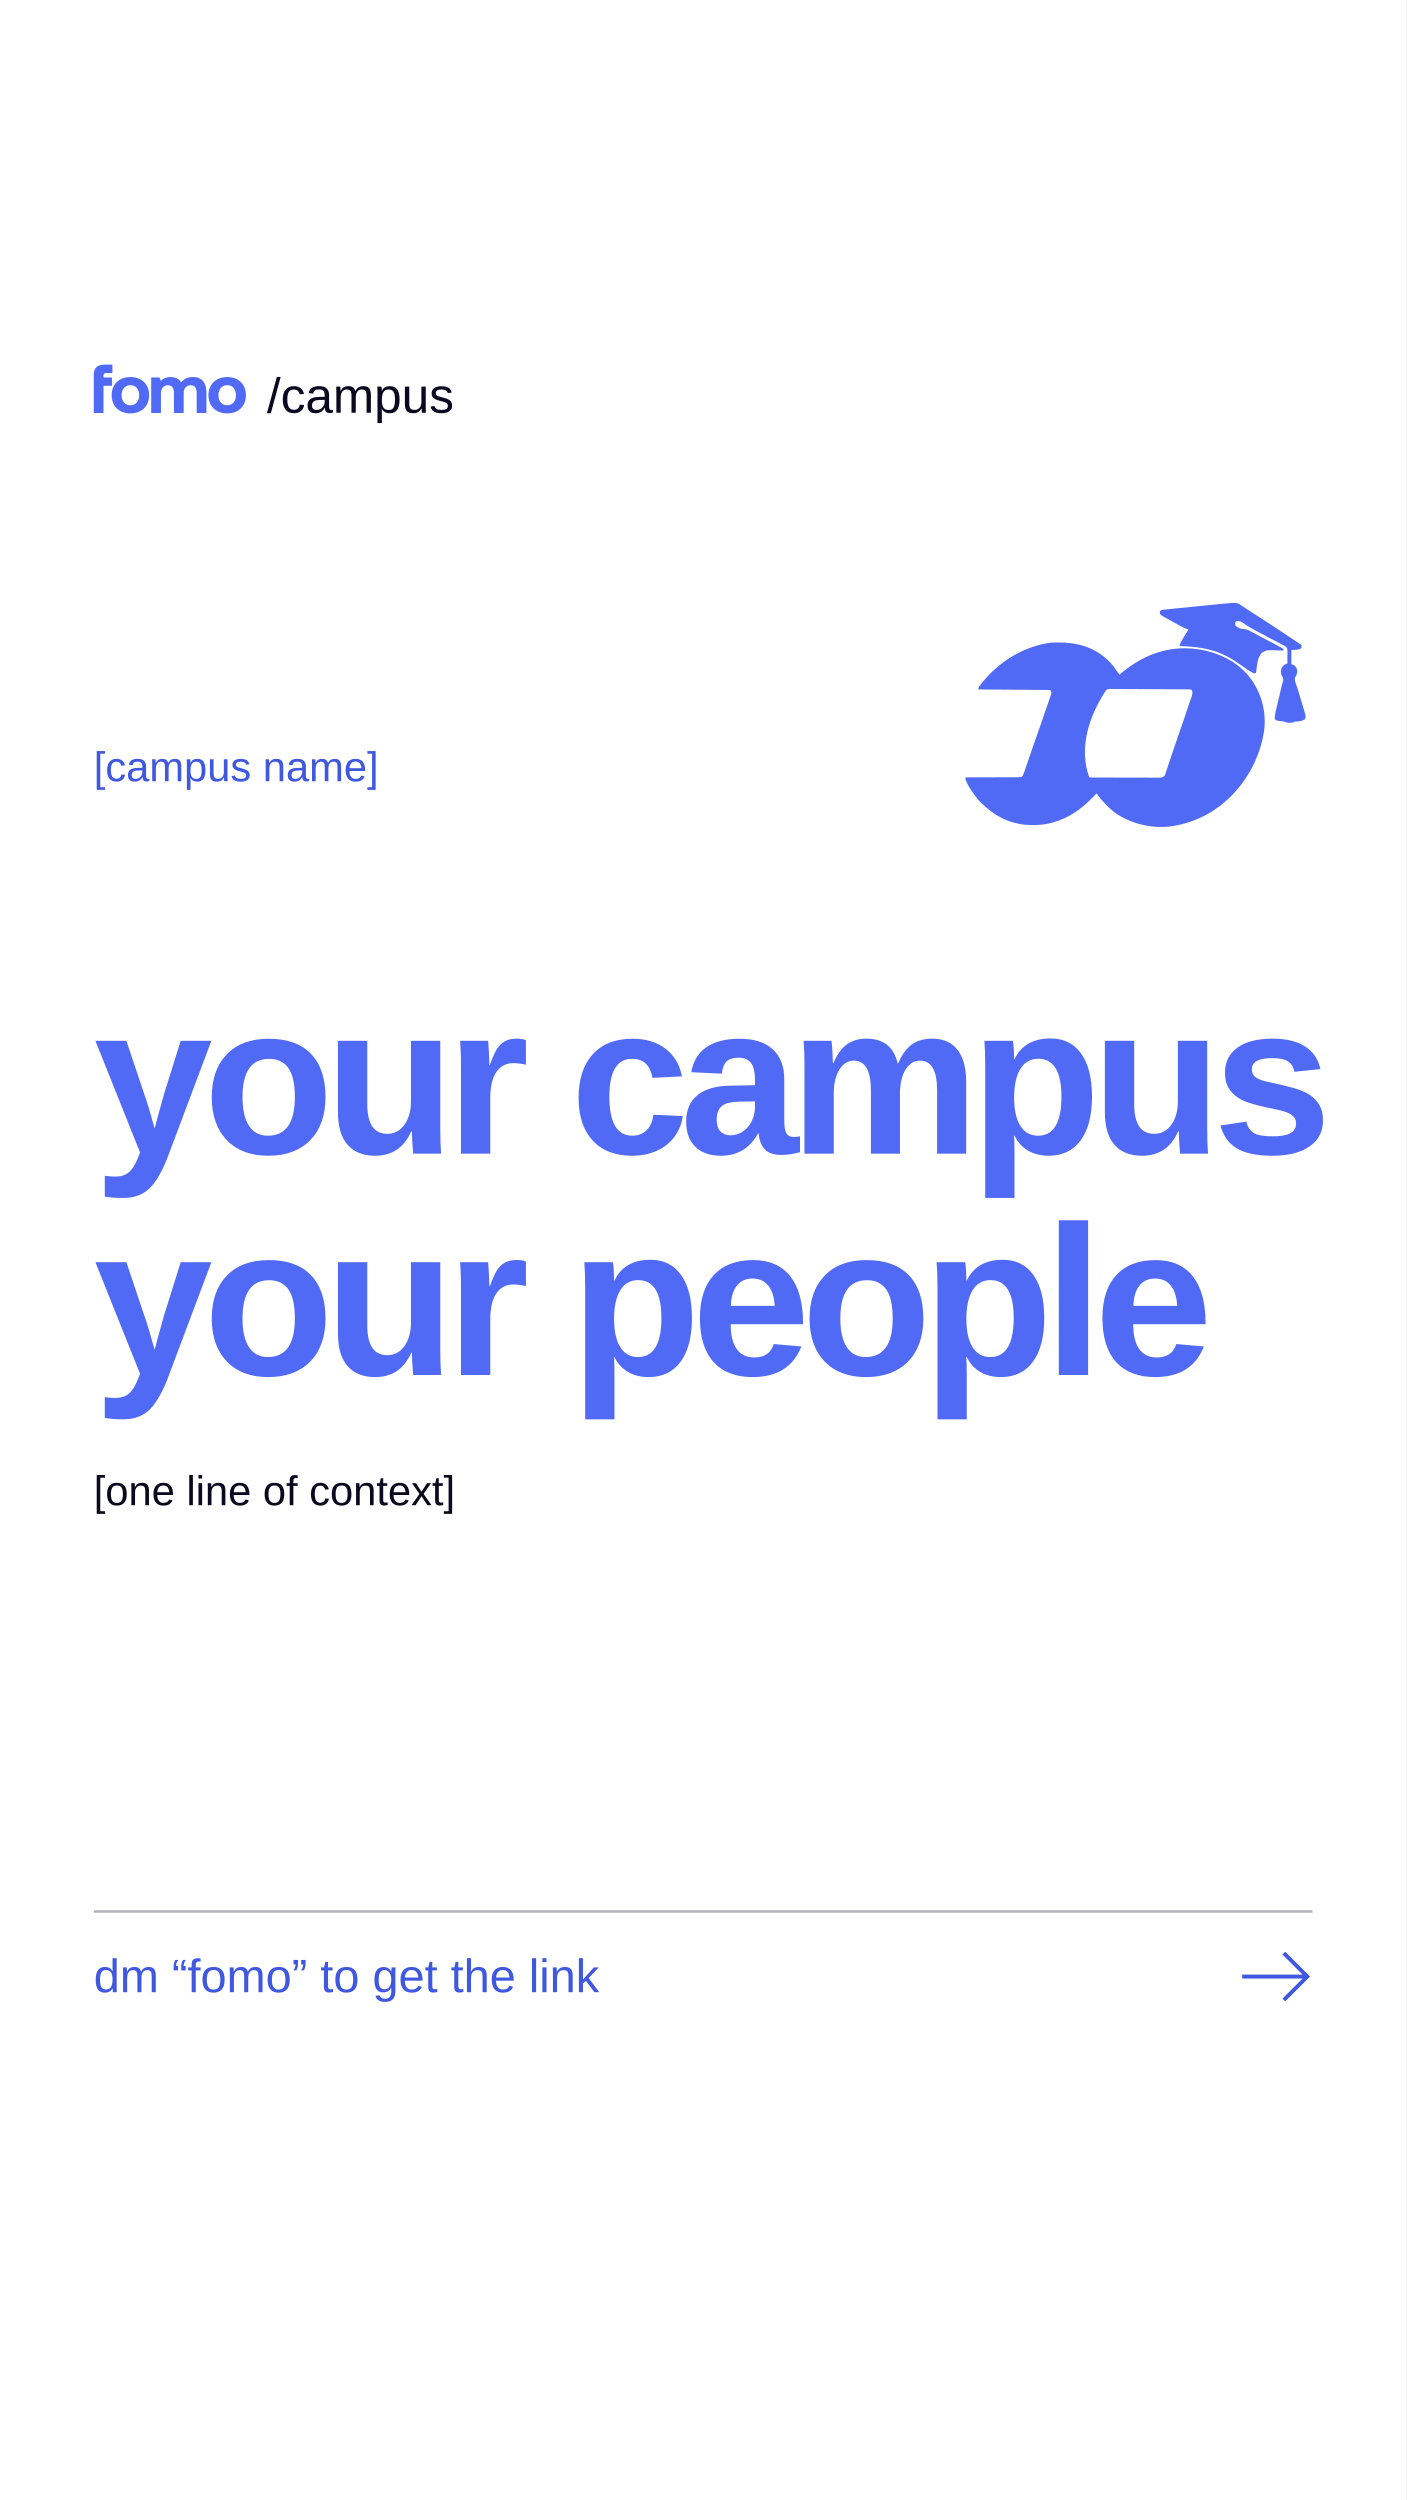
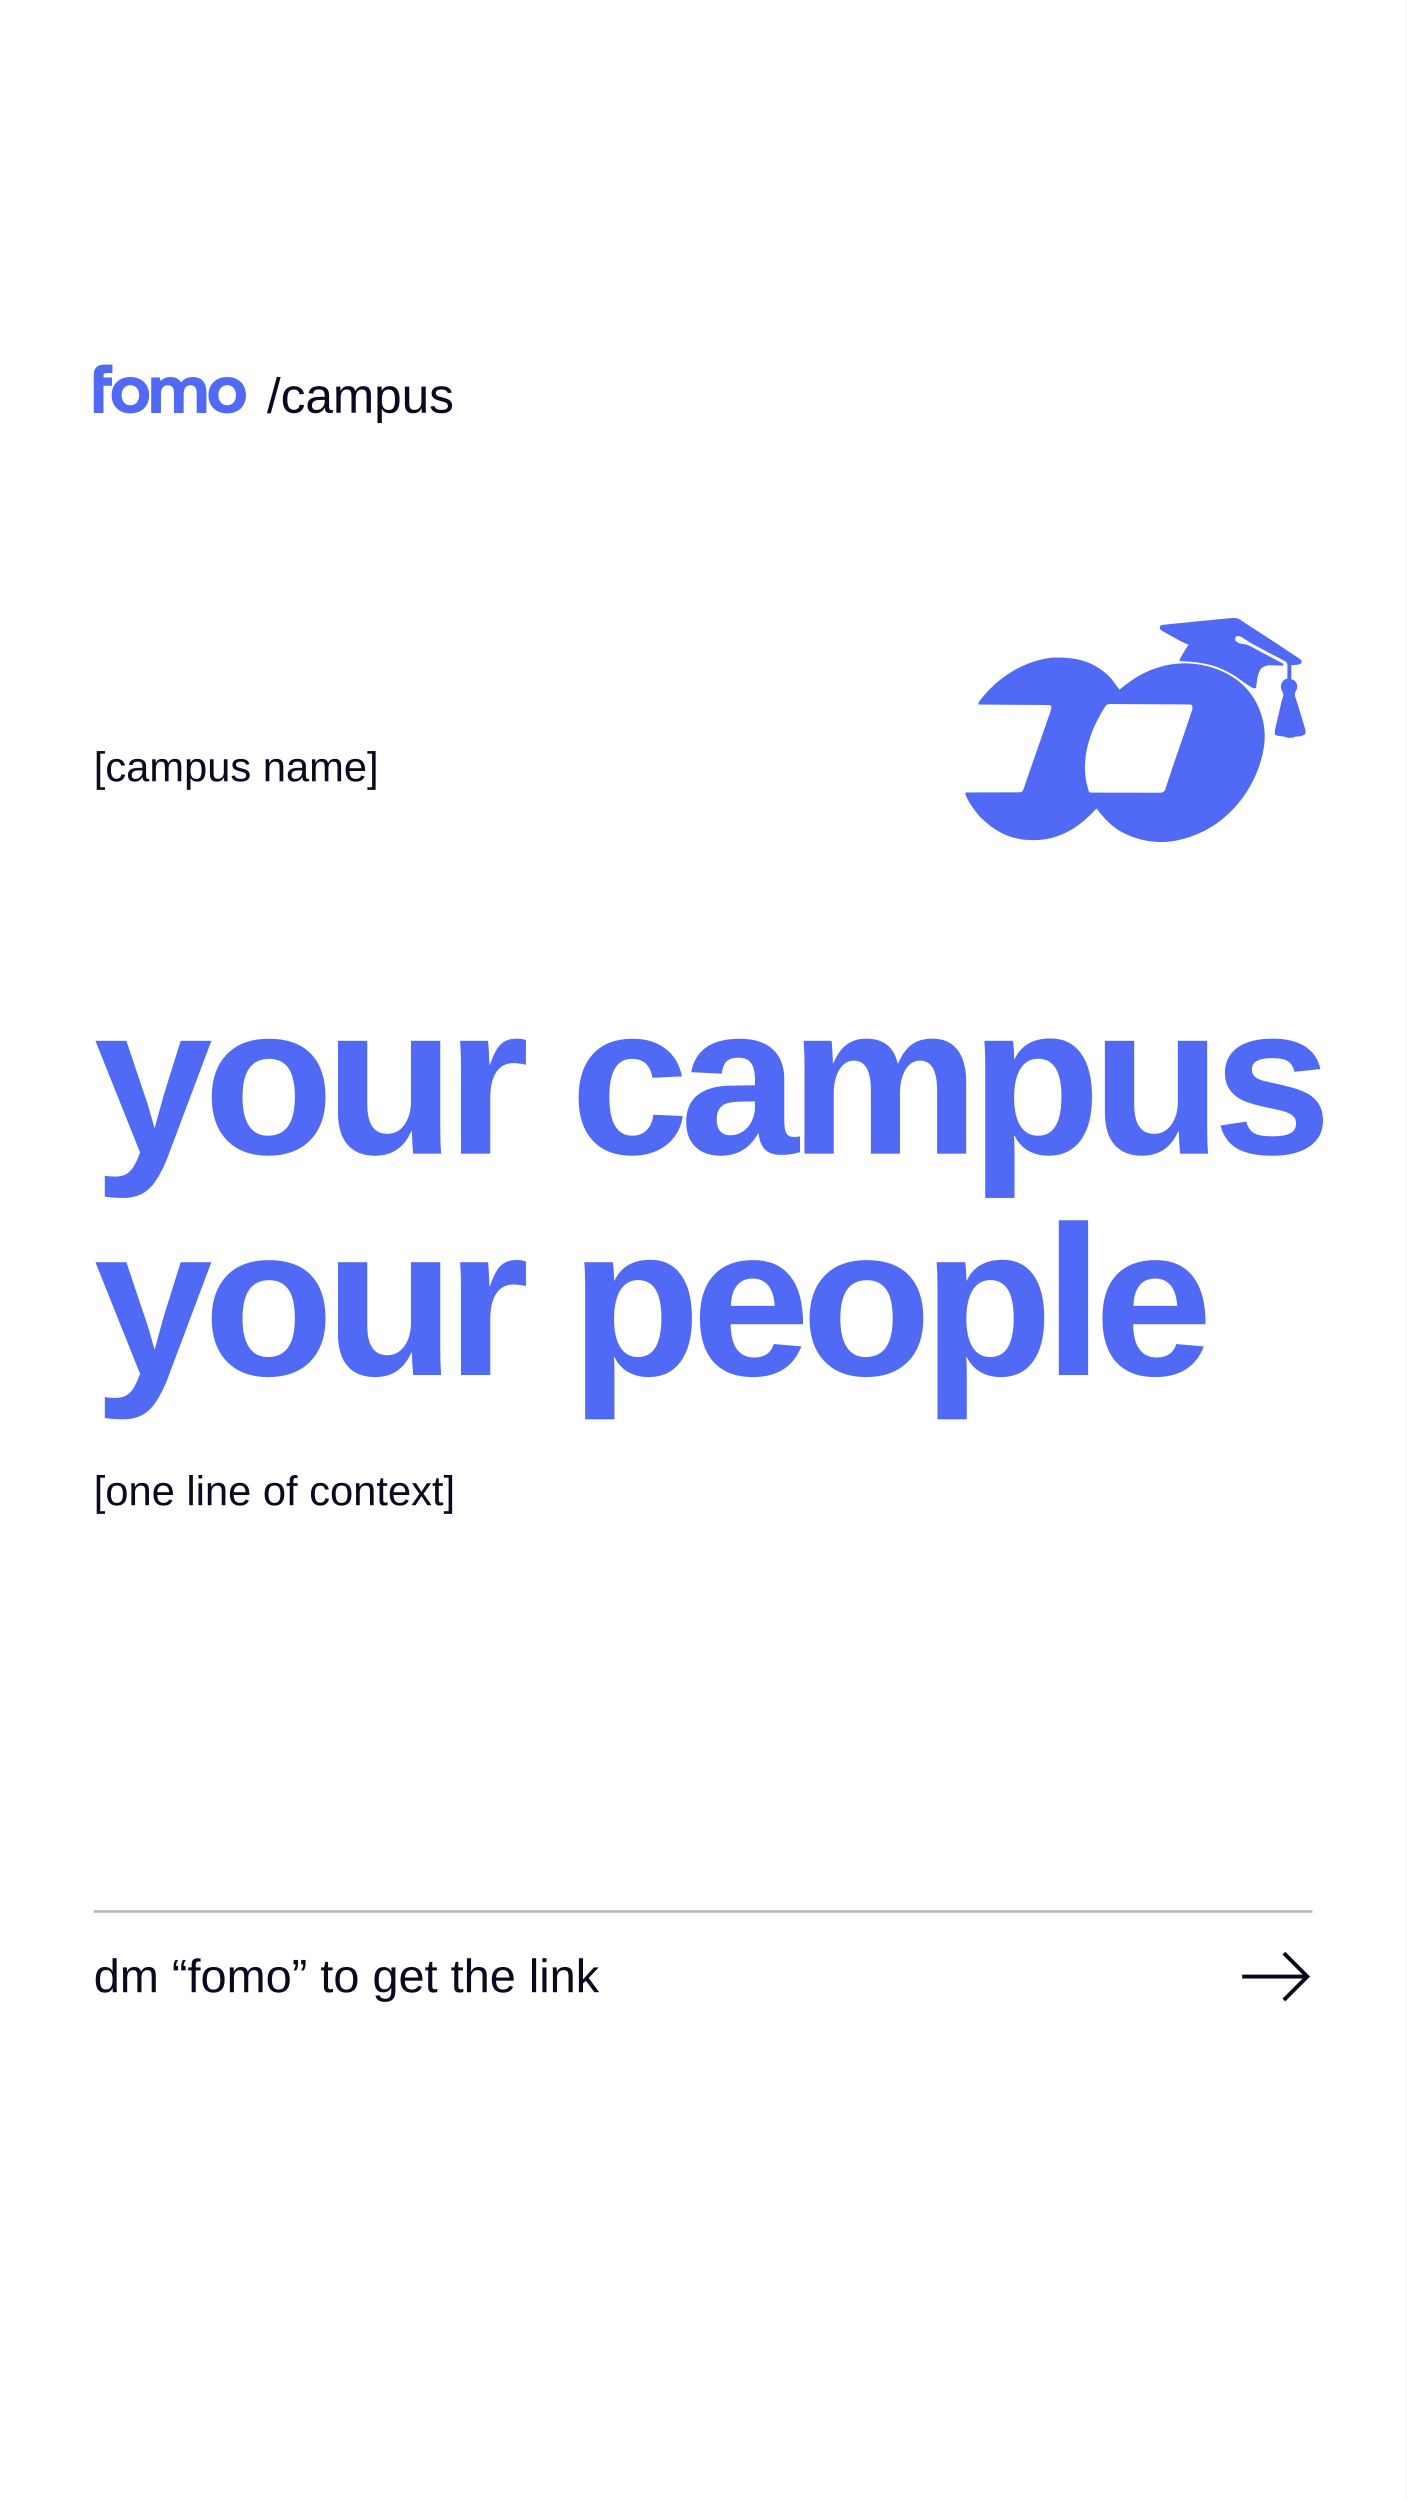
<svg xmlns="http://www.w3.org/2000/svg" xmlns:xlink="http://www.w3.org/1999/xlink" width="1080" height="1920" viewBox="0 0 1080 1920" role="img" aria-labelledby="title description">
  <defs>
    <style>text{font-family:Aeonik,Arial,sans-serif} .headline{font-size:164px;font-weight:700;letter-spacing:-7px} .label{font-size:32px;font-weight:500} .context{font-size:32px;font-weight:400}</style>
    <symbol id="fomo-campus-mark" viewBox="0 0 620 415">
      <g fill="currentColor" fill-rule="evenodd">
        <path d="M0 0 C0.381 0.25 0.381 0.25 2.306 1.515 C3.878 2.55 5.442 3.598 6.998 4.657 C9.732 6.515 12.509 8.298 15.292 10.079 C17.399 11.43 19.495 12.796 21.59 14.164 C24.88 16.307 28.187 18.422 31.504 20.523 C49.106 31.686 66.441 43.242 83.757 54.843 C87.17 57.13 90.585 59.413 94.013 61.676 C94.574 62.047 95.136 62.418 95.714 62.8 C97.17 63.763 98.628 64.722 100.087 65.682 C102.25 67.187 102.25 67.187 104.25 69.188 C104.125 71.688 104.125 71.688 103.25 74.188 C99.92 76.466 96.412 76.605 92.5 76.812 C91.469 76.874 91.469 76.874 86.25 77.188 C86.25 85.438 86.25 93.688 86.25 102.188 C87.57 102.517 88.89 102.847 90.25 103.188 C93.186 105.388 95.078 107.671 96.25 111.188 C96.961 116.546 96.293 120.019 93.027 124.352 C90.708 129.829 95.015 138.1 96.688 143.375 C99.934 153.769 103.084 164.192 106.126 174.648 C106.582 176.211 107.043 177.773 107.508 179.334 C108.163 181.539 108.804 183.747 109.441 185.957 C109.64 186.614 109.838 187.272 110.043 187.949 C111.102 191.689 111.539 194.473 110.25 198.188 C104.979 201.712 99.412 202.434 93.25 202.188 C92.944 202.349 92.944 202.349 91.395 203.164 C88.732 204.435 86.752 204.454 83.812 204.438 C82.886 204.443 81.959 204.448 81.004 204.453 C78.072 204.17 75.954 203.315 73.25 202.188 C71.039 201.879 71.039 201.879 68.875 201.75 C59.926 200.789 59.926 200.789 57.25 198.188 C56.676 190.935 59.254 183.051 60.902 176.047 C61.166 174.91 61.428 173.773 61.691 172.635 C62.238 170.271 62.788 167.908 63.343 165.546 C64.049 162.533 64.748 159.518 65.444 156.502 C66.114 153.6 66.79 150.698 67.465 147.797 C67.589 147.259 67.589 147.259 68.219 144.539 C70.17 136.237 70.17 136.237 71.436 132.618 C72.439 129.624 72.221 128.175 71.25 125.188 C70.734 124.259 70.219 123.331 69.688 122.375 C67.648 117.853 67.231 113.939 68.977 109.227 C71.014 105.3 73.119 103.036 77.25 101.188 C77.91 101.188 78.57 101.188 79.25 101.188 C79.33 97.308 79.35 93.434 79.317 89.554 C79.314 88.237 79.327 86.92 79.356 85.603 C79.581 74.805 79.581 74.805 76.586 71.166 C74.22 69.539 71.868 68.365 69.25 67.188 C67.39 66.189 65.532 65.186 63.676 64.18 C62.166 63.406 60.657 62.632 59.143 61.865 C56.393 60.469 53.652 59.054 50.91 57.641 C50.353 57.354 49.796 57.067 49.223 56.772 C41.778 52.927 34.443 48.882 27.102 44.844 C24.172 43.233 21.236 41.643 18.273 40.094 C12.833 37.246 7.855 34.277 3.02 30.48 C-0.601 27.835 -4.037 26.039 -8.625 26.438 C-10.75 27.188 -10.75 27.188 -11.75 28.188 C-12.125 31 -12.125 31 -11.75 34.188 C-7.513 38.673 -2.735 40.104 3.273 40.398 C9.259 41.042 13.924 43.743 19.125 46.625 C20.657 47.45 22.189 48.275 23.722 49.099 C25.262 49.929 26.798 50.767 28.334 51.605 C31.714 53.44 35.119 55.223 38.531 56.998 C41.6 58.598 44.657 60.22 47.714 61.844 C50.058 63.086 52.407 64.318 54.756 65.549 C57.322 66.898 59.879 68.263 62.438 69.625 C62.925 69.879 62.925 69.879 65.395 71.166 C66.289 71.646 67.184 72.126 68.105 72.621 C68.906 73.044 69.707 73.468 70.532 73.904 C71.099 74.328 71.666 74.751 72.25 75.188 C72.25 76.177 72.25 77.168 72.25 78.188 C71.151 78.125 70.052 78.063 68.92 77.999 C43.085 76.883 43.085 76.883 34.25 82.188 C27.439 89.664 26.212 102.172 25.144 111.841 C24.906 113.925 24.906 113.925 24.25 117.188 C21.25 118.188 21.25 118.188 18.527 116.992 C17.406 116.363 16.294 115.718 15.188 115.062 C14.58 114.71 13.972 114.357 13.346 113.994 C8.089 110.861 3.173 107.315 -1.75 103.688 C-9.148 98.237 -16.625 93.466 -24.75 89.188 C-25.316 88.881 -25.883 88.575 -26.466 88.259 C-52.526 74.198 -80.598 71.188 -109.75 70.188 C-108.162 64.183 -104.98 59.26 -101.75 54 C-101.203 53.098 -100.657 52.197 -100.094 51.268 C-95.861 44.3 -95.861 44.3 -93.75 41.188 C-94.612 40.923 -95.473 40.659 -96.361 40.387 C-99.744 39.256 -102.842 37.695 -105.969 35.992 C-106.545 35.683 -107.121 35.375 -107.714 35.056 C-109.562 34.063 -111.406 33.063 -113.25 32.062 C-114.516 31.379 -115.782 30.696 -117.048 30.013 C-123.518 26.517 -129.979 23.004 -136.375 19.375 C-136.646 19.222 -136.646 19.222 -138.018 18.447 C-140.228 17.172 -141.932 16.005 -143.75 14.188 C-144 11.688 -144 11.688 -143.75 9.188 C-141.368 6.806 -140.56 6.841 -137.29 6.505 C-136.35 6.404 -135.41 6.303 -134.442 6.199 C-133.924 6.148 -133.924 6.148 -131.301 5.891 C-130.209 5.776 -129.117 5.662 -127.991 5.545 C-124.98 5.23 -121.968 4.927 -118.955 4.627 C-116.426 4.374 -113.899 4.115 -111.371 3.855 C-103.213 3.02 -95.052 2.208 -86.891 1.4 C-84.737 1.186 -82.584 0.972 -80.43 0.757 C-71.143 -0.17 -61.855 -1.084 -52.566 -1.986 C-50.513 -2.186 -48.46 -2.388 -46.408 -2.591 C-43.148 -2.912 -39.887 -3.226 -36.627 -3.536 C-34.875 -3.703 -33.123 -3.877 -31.372 -4.051 C-8.751 -6.169 -8.751 -6.169 0 0 Z " fill="currentColor" transform="translate(496.75,16.8125)" id="graduation-cap" />
        <path d="M0 0 C0.334 -0.005 0.334 -0.005 2.026 -0.03 C35.306 -0.419 64.488 6.477 89.801 29.238 C90.184 29.581 90.184 29.581 92.125 31.312 C98.284 37.128 102.994 43.789 107.761 50.741 C109.059 52.61 110.417 54.431 111.801 56.238 C112.456 55.693 113.11 55.148 113.785 54.586 C135.692 36.436 158.906 22.309 186.801 15.238 C187.536 15.044 188.272 14.849 189.029 14.648 C222.008 6.26 258.766 9.745 289.801 23.238 C290.489 23.536 291.178 23.833 291.887 24.14 C315.49 34.578 335.991 51.705 348.801 74.238 C349.161 74.872 349.521 75.506 349.893 76.159 C365.526 104.281 369.958 135.83 362.801 167.238 C362.629 167.999 362.458 168.76 362.281 169.544 C350.348 221.049 318.521 267.61 273.594 295.941 C254.204 307.791 234.057 315.773 211.801 320.238 C211.502 320.298 211.502 320.298 209.992 320.602 C174.894 327.278 137.487 319.563 107.488 300.426 C93.103 290.303 82.155 278.326 71.801 264.238 C68.857 267.165 65.943 270.117 63.051 273.094 C43.793 292.806 22.475 307.371 -4.262 314.988 C-4.609 315.088 -4.609 315.088 -6.369 315.591 C-17.371 318.551 -28.393 319.631 -39.762 319.613 C-40.365 319.613 -40.969 319.612 -41.591 319.612 C-72.15 319.486 -100.351 308.257 -122.715 287.512 C-124.06 286.281 -125.416 285.061 -126.829 283.909 C-131.425 280.147 -135.019 276.047 -138.574 271.301 C-138.854 270.931 -138.854 270.931 -140.267 269.058 C-147.312 259.582 -155.16 248.829 -158.199 237.238 C-157.199 236.238 -157.199 236.238 -155.554 236.114 C-155.195 236.114 -155.195 236.114 -153.379 236.114 C-152.557 236.111 -151.735 236.109 -150.889 236.106 C-149.981 236.108 -149.073 236.11 -148.137 236.112 C-147.662 236.111 -147.662 236.111 -145.255 236.107 C-143.182 236.103 -141.109 236.101 -139.036 236.1 C-134.637 236.097 -130.239 236.075 -125.84 236.055 C-117.64 236.017 -109.441 235.985 -101.241 235.988 C-95.547 235.99 -89.853 235.965 -84.159 235.926 C-81.984 235.915 -79.81 235.914 -77.635 235.922 C-74.596 235.931 -71.559 235.91 -68.52 235.882 C-67.616 235.892 -66.712 235.902 -65.781 235.913 C-63.48 235.874 -61.431 235.795 -59.199 235.238 C-57.222 232.975 -57.222 232.975 -56.199 230.238 C-56.049 229.877 -56.049 229.877 -55.287 228.046 C-55.034 227.307 -54.781 226.568 -54.52 225.807 C-54.225 224.954 -53.929 224.101 -53.625 223.222 C-53.313 222.303 -53.001 221.384 -52.68 220.438 C-52.345 219.467 -52.01 218.496 -51.665 217.495 C-50.567 214.307 -49.477 211.116 -48.387 207.926 C-47.618 205.689 -46.848 203.452 -46.078 201.216 C-45.688 200.085 -45.299 198.955 -44.91 197.824 C-44.717 197.263 -44.523 196.703 -44.324 196.125 C-43.737 194.417 -43.149 192.708 -42.562 191 C-39.445 181.928 -36.273 172.877 -33.085 163.829 C-30.438 156.305 -27.818 148.772 -25.199 141.238 C-25.01 140.693 -25.01 140.693 -24.05 137.935 C-21.733 131.275 -19.426 124.611 -17.137 117.941 C-16.101 114.925 -15.062 111.911 -14.015 108.9 C-12.847 105.543 -11.696 102.18 -10.547 98.816 C-10.192 97.805 -9.838 96.793 -9.473 95.751 C-9.315 95.284 -9.315 95.284 -8.516 92.923 C-8.236 92.111 -7.956 91.299 -7.668 90.462 C-7.144 87.979 -7.261 86.586 -8.199 84.238 C-10.694 82.991 -12.393 83.1 -15.185 83.08 C-16.24 83.07 -17.294 83.06 -18.381 83.05 C-19.554 83.044 -20.727 83.039 -21.901 83.033 C-23.133 83.023 -24.364 83.013 -25.596 83.003 C-28.945 82.976 -32.294 82.955 -35.643 82.935 C-39.141 82.913 -42.639 82.886 -46.137 82.859 C-52.764 82.809 -59.39 82.764 -66.016 82.721 C-73.559 82.672 -81.102 82.617 -88.645 82.561 C-104.163 82.447 -119.681 82.341 -135.199 82.238 C-135.199 78.256 -133.316 76.355 -130.949 73.363 C-130.725 73.077 -130.725 73.077 -129.591 71.629 C-99.67 33.987 -57.047 7.132 -9.063 0.45 C-6.043 0.107 -3.037 0.037 0 0 Z M85.796 87.473 C85.467 88.055 85.139 88.638 84.801 89.238 C84.204 90.127 83.608 91.016 82.993 91.931 C81.328 94.816 79.668 97.702 78.051 100.613 C77.748 101.154 77.446 101.696 77.135 102.253 C56.446 139.508 44.401 184.136 55.855 226.273 C58.318 234.756 58.318 234.756 59.801 236.238 C61.436 236.341 63.077 236.373 64.716 236.379 C65.248 236.382 65.248 236.382 67.94 236.396 C69.13 236.397 70.319 236.398 71.509 236.399 C72.754 236.404 73.999 236.409 75.244 236.414 C78.634 236.428 82.025 236.434 85.415 236.438 C87.533 236.441 89.65 236.446 91.767 236.45 C98.388 236.464 105.009 236.473 111.629 236.477 C119.278 236.482 126.927 236.499 134.576 236.528 C140.483 236.55 146.39 236.56 152.298 236.561 C155.828 236.562 159.358 236.568 162.889 236.586 C166.21 236.602 169.532 236.605 172.854 236.596 C174.073 236.595 175.292 236.599 176.511 236.609 C178.175 236.622 179.84 236.614 181.505 236.606 C181.971 236.607 181.971 236.607 184.328 236.61 C187.274 236.167 188.63 235.243 190.801 233.238 C191.826 231.269 191.826 231.269 192.577 228.99 C192.87 228.127 193.162 227.263 193.463 226.373 C193.766 225.431 194.07 224.49 194.383 223.52 C194.714 222.531 195.045 221.542 195.385 220.524 C196.286 217.828 197.174 215.128 198.058 212.427 C198.991 209.588 199.939 206.754 200.887 203.919 C201.273 202.767 201.658 201.614 202.044 200.462 C202.235 199.888 202.427 199.315 202.624 198.725 C203.21 196.972 203.793 195.219 204.377 193.465 C207.713 183.444 211.177 173.469 214.683 163.506 C220.927 145.762 227.018 127.969 232.861 110.088 C233.957 106.744 235.087 103.418 236.28 100.107 C236.399 99.771 236.399 99.771 237.001 98.067 C237.451 96.798 237.911 95.532 238.385 94.271 C239.795 90.248 239.98 87.345 238.801 83.238 C236.124 81.9 234.056 82.094 231.058 82.071 C230.464 82.065 229.871 82.059 229.259 82.053 C227.261 82.035 225.264 82.024 223.267 82.014 C221.838 82.002 220.409 81.991 218.98 81.979 C214.279 81.943 209.579 81.917 204.879 81.895 C204.079 81.891 203.28 81.887 202.456 81.883 C194.917 81.846 187.378 81.815 179.839 81.793 C170.194 81.766 160.549 81.715 150.904 81.633 C144.124 81.577 137.344 81.548 130.563 81.539 C126.512 81.533 122.463 81.515 118.413 81.468 C114.601 81.424 110.79 81.413 106.977 81.428 C105.58 81.428 104.183 81.416 102.786 81.39 C90.014 81.172 90.014 81.172 85.796 87.473 Z " fill="currentColor" transform="translate(170.1992,80.76172)" id="fomo-eyes" />
      </g>
    </symbol>
    <symbol id="fomo-wordmark" viewBox="0 0 352 113" fill="none">
      <path d="M0.003 23.325C0.003 8.468 7.991 0 24.923 0H42.105C42.675 0 43.134 0.46 43.134 1.029V18.462C43.134 19.031 42.675 19.49 42.105 19.49H28.757C24.443 19.49 22.526 21.408 22.526 25.561V28.685C22.526 29.255 22.985 29.714 23.555 29.714H41.076C41.646 29.714 42.105 30.174 42.105 30.743V48.014C42.105 48.584 41.646 49.043 41.076 49.043H23.555C22.985 49.043 22.526 49.503 22.526 50.072V110.797C22.526 111.366 22.066 111.826 21.497 111.826H1.029C0.46 111.826 0 111.366 0 110.797V23.325H0.003Z" fill="currentColor" />
      <path d="M41.381 70.769C41.381 45.528 58.636 28.757 84.673 28.757C110.711 28.757 127.965 45.531 127.965 70.769C127.965 96.008 110.711 112.782 84.673 112.782C58.636 112.782 41.381 96.008 41.381 70.769ZM104.959 70.769C104.959 57.192 97.291 47.606 84.67 47.606C72.049 47.606 64.384 57.192 64.384 70.769C64.384 84.347 72.052 93.933 84.67 93.933C97.287 93.933 104.959 84.347 104.959 70.769Z" fill="currentColor" />
      <path d="M260.369 65.978V110.796C260.369 111.366 259.909 111.825 259.34 111.825H238.872C238.302 111.825 237.843 111.366 237.843 110.796V65.817C237.843 53.995 233.371 47.767 223.785 47.767C214.199 47.767 207.491 54.794 207.81 67.415V110.796C207.81 111.366 207.35 111.825 206.781 111.825H186.313C185.744 111.825 185.284 111.366 185.284 110.796V65.817C185.284 53.995 180.812 47.767 171.065 47.767C161.318 47.767 155.251 55.117 155.251 66.616V110.796C155.251 111.366 154.792 111.825 154.222 111.825H133.754C133.185 111.825 132.725 111.366 132.725 110.796V30.746C132.725 30.177 133.185 29.717 133.754 29.717H151.571C152.044 29.717 152.456 30.039 152.569 30.495L154.088 36.58C154.246 37.211 155.028 37.447 155.501 37.002C160.183 32.615 166.476 28.757 177.451 28.757C186.961 28.757 195.882 31.703 201.246 40.284C201.565 40.791 202.281 40.836 202.652 40.362C208.307 33.136 217.317 28.757 229.687 28.757C245.662 28.757 260.358 37.063 260.358 65.978H260.369Z" fill="currentColor" />
      <path d="M265.029 70.769C265.029 45.528 282.284 28.757 308.321 28.757C334.359 28.757 351.613 45.531 351.613 70.769C351.613 96.008 334.359 112.782 308.321 112.782C282.284 112.782 265.029 96.008 265.029 70.769ZM328.607 70.769C328.607 57.192 320.939 47.606 308.318 47.606C295.697 47.606 288.032 57.192 288.032 70.769C288.032 84.347 295.7 93.933 308.318 93.933C320.935 93.933 328.607 84.347 328.607 70.769Z" fill="currentColor" />
    </symbol>
  </defs>
  <g id="background">
    <rect width="1080" height="1920" fill="#FFFFFF" />
  </g>
  <g id="brand" color="#516AF6">
    <use href="#fomo-wordmark" xlink:href="#fomo-wordmark" x="72" y="280" width="117" height="37.560" />
    <text x="205" y="317" fill="#0B091F" font-size="38" font-weight="500">/campus</text>
-     <use href="#fomo-campus-mark" xlink:href="#fomo-campus-mark" x="736" y="458" width="272" height="182.065" />
+     <use href="#fomo-campus-mark" xlink:href="#fomo-campus-mark" x="736" y="458" width="272" height="205.227" />
  </g>
  <g id="editable-message">
-     <text x="72" y="600" class="label" fill="#4057DF">[campus name]</text>
+     <text x="72" y="600" class="label" fill="#0B091F">[campus name]</text>
    <text x="72" y="886" class="headline" fill="#516AF6">your campus</text>
    <text x="72" y="1056" class="headline" fill="#516AF6">your people</text>
    <text x="72" y="1156" class="context" fill="#0B091F">[one line of context]</text>
  </g>
  <g id="editable-call-to-action">
    <path d="M72 1468 H1008" stroke="#0B091F" stroke-opacity=".3" stroke-width="2" />
-     <text x="72" y="1530" fill="#4057DF" font-size="36" font-weight="500">dm “fomo” to get the link</text>
-     <path d="M954 1518 H1004 M986 1500 L1004 1518 L986 1536" fill="none" stroke="#4057DF" stroke-width="3" />
+     <text x="72" y="1530" fill="#0B091F" font-size="36" font-weight="500">dm “fomo” to get the link</text>
+     <path d="M954 1518 H1004 M986 1500 L1004 1518 L986 1536" fill="none" stroke="#0B091F" stroke-width="3" />
  </g>
</svg>
